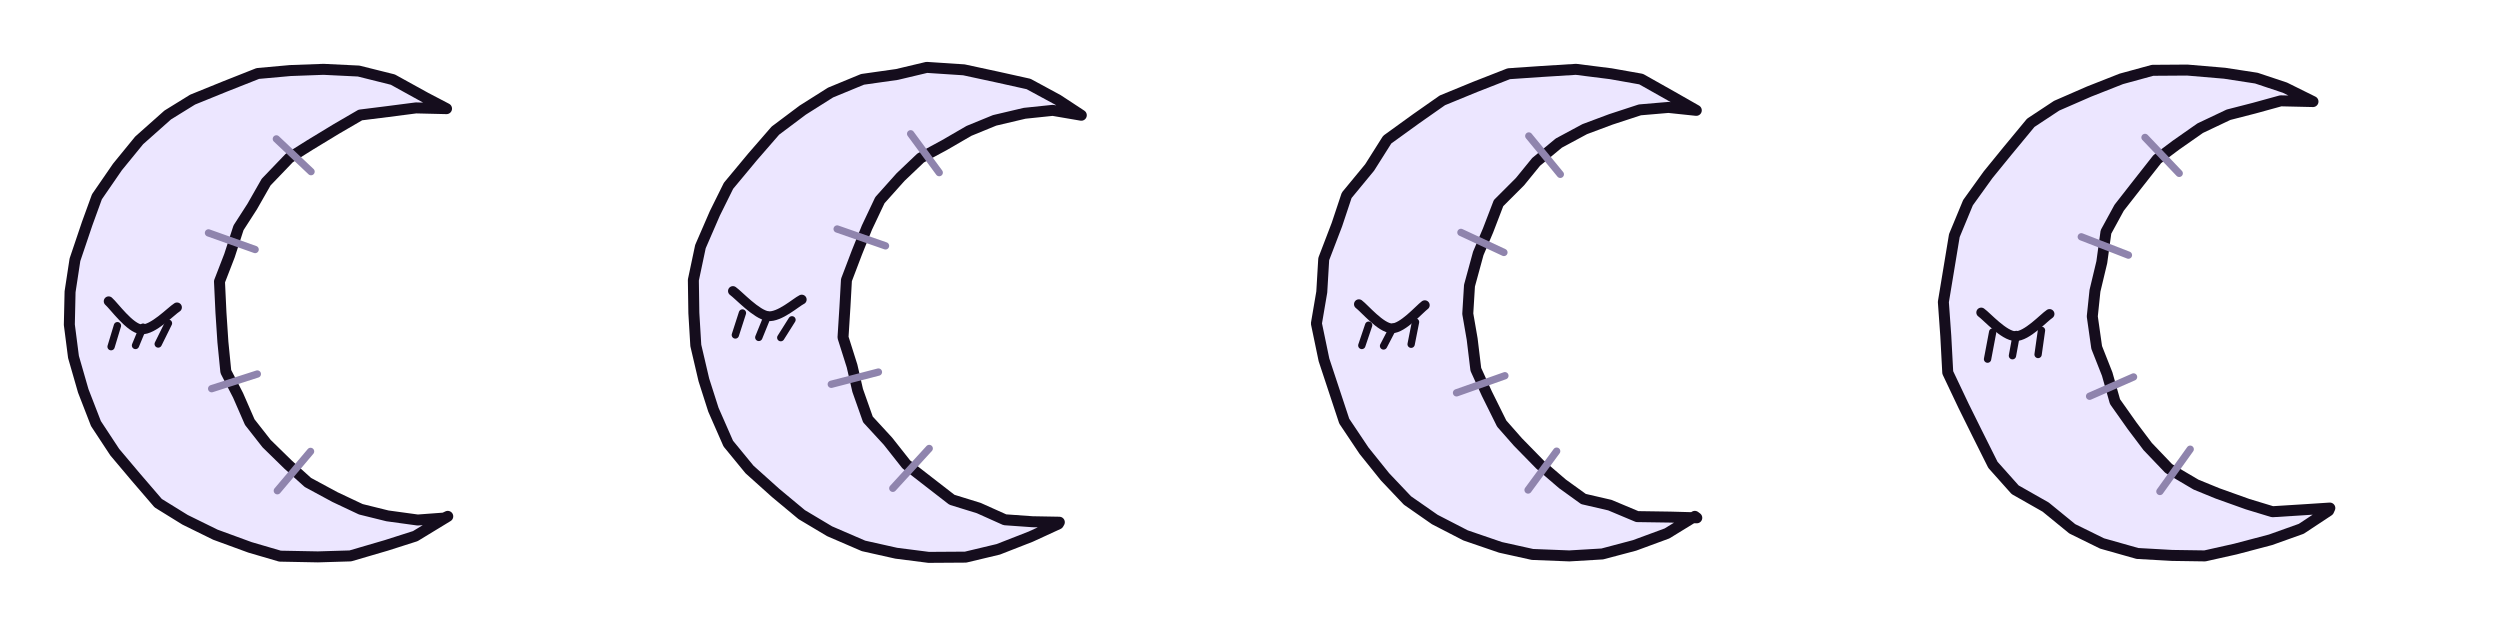
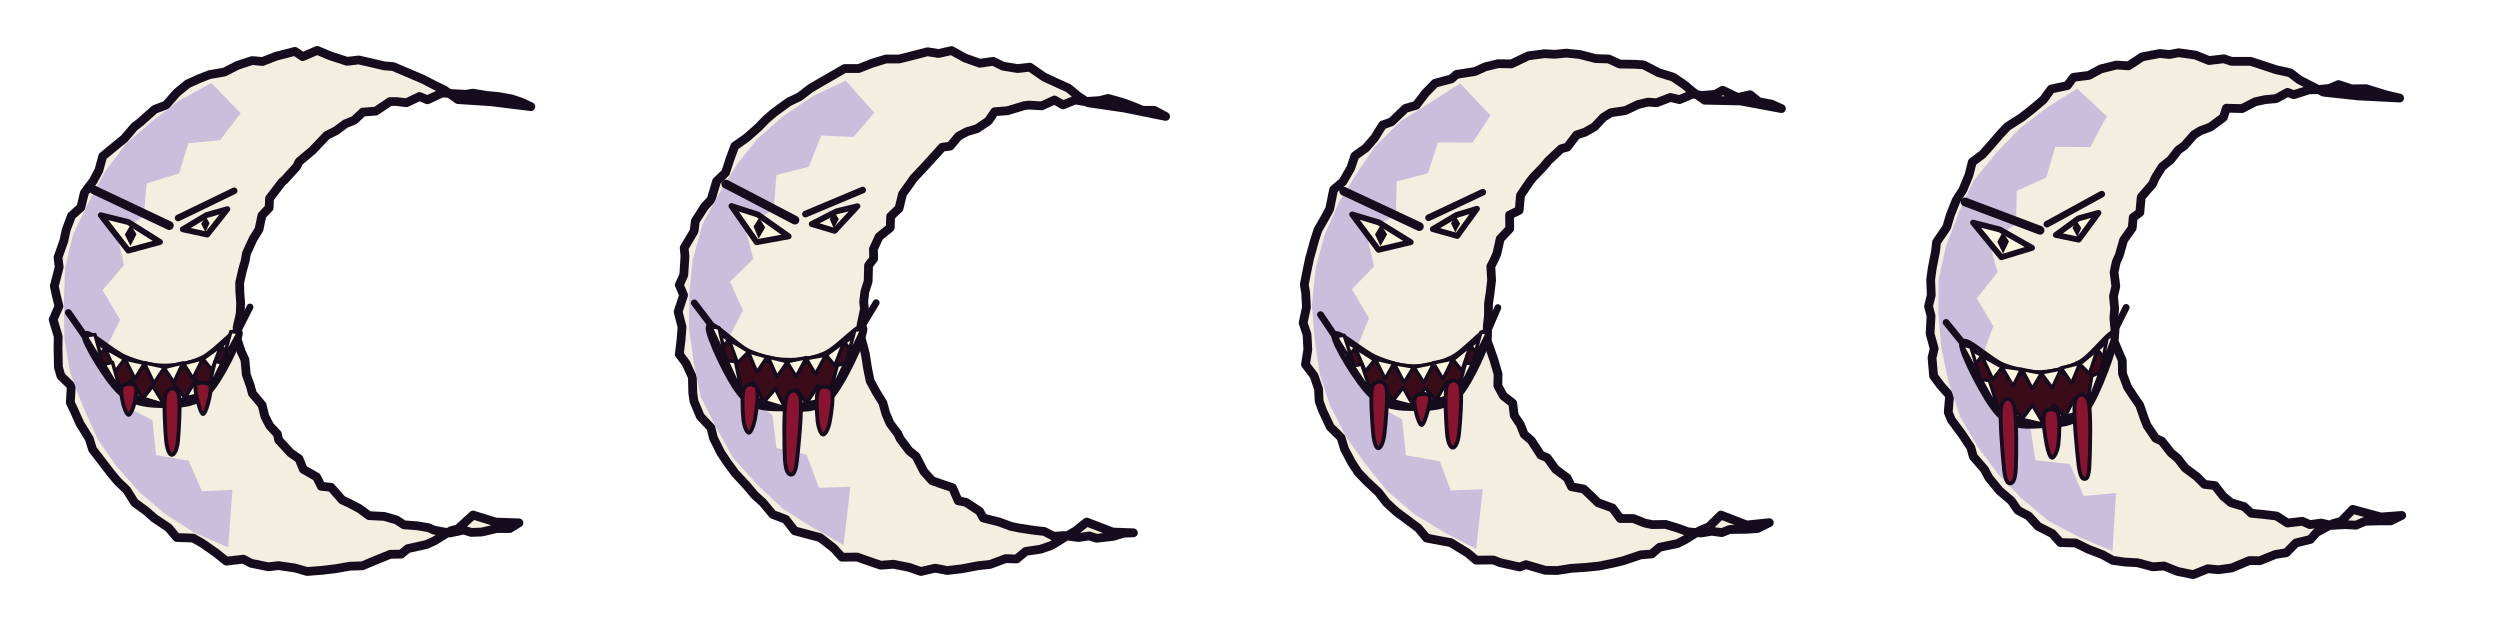
- <svg xmlns="http://www.w3.org/2000/svg" width="1024" height="256" viewBox="0 0 1024 256">
+ <svg xmlns="http://www.w3.org/2000/svg" width="1280" height="320" viewBox="0 0 1280 320">
  <g transform="translate(0,0)">
-     <path d="M183.4,211.5 L170.1,219.6 L158.2,223.4 L143.5,227.7 L130.2,228.1 L114.7,227.8 L102.4,224.2 L88.2,219 L75.8,212.9 L64.8,206.1 L55.6,195.4 L47,185.2 L39.3,173.5 L34.1,160.1 L30.1,146.2 L28.4,133 L28.7,119.5 L30.7,106.4 L35.7,91.6 L39.7,80.6 L48.1,68.4 L57,57.5 L68.7,47.1 L78.9,40.8 L92.2,35.4 L105.6,30.1 L118.9,28.9 L132.5,28.4 L146.9,29.1 L160.9,32.6 L174.3,40 L182.9,44.5 L170.4,44.2 L158.8,45.7 L147.6,47.1 L137.8,52.8 L127.1,59.3 L118.5,64.7 L109,74.6 L103.3,84.6 L97.7,93.3 L94,104.7 L89.9,115.3 L90.5,128 L91.3,140.1 L92.5,152.2 L97.5,161.9 L102.3,172.9 L109.2,181.7 L118,190.3 L126.1,197.6 L137.2,203.6 L147.8,208.6 L158.7,211.3 L171.1,213 L181.9,212.2 Z" fill="#ece6ff" stroke="#150d1d" stroke-width="4.5" stroke-linejoin="round" />
-     <path d="M44.5,123.4 C46.7,125.3 53.2,134.5 57.9,134.9 C62.6,135.3 70.1,127.4 72.5,125.9" fill="none" stroke="#150d1d" stroke-width="4" stroke-linejoin="round" stroke-linecap="round" />
-     <path d="M48.1,133.4 L45.5,142" fill="none" stroke="#150d1d" stroke-width="3" stroke-linejoin="round" stroke-linecap="round" />
-     <path d="M58.6,134 L55.5,141.5" fill="none" stroke="#150d1d" stroke-width="3" stroke-linejoin="round" stroke-linecap="round" />
-     <path d="M69,132.4 L64.8,140.9" fill="none" stroke="#150d1d" stroke-width="3" stroke-linejoin="round" stroke-linecap="round" />
-     <path d="M127.2,184.9 L113.6,201" fill="none" stroke="#8f84ad" stroke-width="3" stroke-linejoin="round" stroke-linecap="round" />
-     <path d="M105.4,153.2 L86.7,159.2" fill="none" stroke="#8f84ad" stroke-width="3" stroke-linejoin="round" stroke-linecap="round" />
-     <path d="M104.5,102.2 L85.4,95.4" fill="none" stroke="#8f84ad" stroke-width="3" stroke-linejoin="round" stroke-linecap="round" />
-     <path d="M127.4,70.3 L113.2,56.9" fill="none" stroke="#8f84ad" stroke-width="3" stroke-linejoin="round" stroke-linecap="round" />
+     <path d="M242.2,263.7 L234.4,270.8 L230.9,271.7 L222.3,277 L218.3,278.8 L208.8,280.9 L205.4,283.7 L199.8,283.8 L191.2,287.3 L185.5,289.7 L179.1,289.9 L172.3,291.1 L165,292 L157.2,292.6 L151,290.8 L142.6,289.6 L137.4,290.2 L128.6,288.4 L124.6,286.3 L115.9,287.3 L110.5,283 L103.5,278.1 L98.9,275.5 L90.5,275.2 L86.3,270.2 L79,265.3 L74.8,261.6 L68.9,257.3 L64.9,250.9 L60.2,246.4 L56.8,242.3 L52.2,236.3 L47.4,230.1 L45.7,224.6 L40.9,216.8 L37.9,210.1 L36,206.1 L36.5,197.7 L31.2,192.5 L29.9,188 L29.7,177.9 L29.8,172.3 L27.2,163.6 L30.2,156.8 L28.8,151.2 L27.8,146.5 L30.3,136.8 L29.7,131.8 L32.7,123.3 L33.9,117.7 L36.6,110.5 L41.4,106.2 L43.2,98.7 L47.7,92.7 L50.6,87.3 L52.6,80 L59.3,74.5 L63.6,71 L68.8,64.9 L71.9,62.5 L79.2,56 L85,53.8 L90.5,47.5 L96,43 L101.9,40.3 L107.3,38.2 L114.9,36.9 L121.5,33.5 L129.1,31 L134.4,31.5 L141.3,28.8 L151,26.3 L155,29 L162.4,25.8 L169.1,28.6 L177.7,31.4 L183.7,30.7 L188.9,31.9 L196.6,33.7 L201.3,34.1 L208.4,37.1 L216.6,40.6 L222.6,43.7 L227.4,46 L234.5,51 L251.5,52.1 L271.8,54.6 L266.9,52.3 L261.8,50.6 L255.1,49.4 L249.3,48.9 L242.1,47.7 L238.4,48.3 L229.4,47.8 L226.4,47.6 L218.8,51.1 L214.8,49.4 L208.1,52.6 L203,52 L199.7,52 L192.4,56.9 L185.8,57.4 L181.3,61.6 L176.8,63.4 L172.1,66.9 L167.3,69.3 L162,74.9 L160,77 L153.1,82.8 L151.9,85.3 L145.7,92.1 L144.4,93.2 L138,101.6 L137.8,106.4 L134.1,110.3 L132.6,117.5 L129.6,122.3 L126.2,129.7 L125.5,133.7 L124.3,137.8 L122.7,144.8 L122.8,149.6 L123.2,155 L123,160.6 L121.4,167.6 L121.4,173.7 L123.5,180 L125.4,184.2 L126.1,191.8 L128.2,197.6 L129.2,201.4 L134.2,207.4 L135.6,213.2 L138.1,218 L142,222.2 L142.7,225.3 L148.8,231.9 L153.1,234.9 L155.3,240.3 L162.1,244.2 L164.5,249 L169.5,249.5 L175.2,256 L178.9,257.7 L184.2,260.5 L188.9,264 L196.7,264.4 L203,266.2 L206.8,268.7 L213.6,269.2 L219.5,270.2 L222.1,271.4 L230.2,272.9 L237.4,271.4 L241.3,272.6 L246.6,272.4 L254.3,270.6 L261,270.6 L265.7,267.7 L253.8,267.3 Z" fill="#f3eedf" stroke="#150d1d" stroke-width="4.5" stroke-linejoin="round" />
+     <path d="M116.8,280.2 L100,273 L85,263.5 L71.8,252.4 L59.6,238.7 L49.9,224.7 L42.1,207.2 L35.9,190.8 L33,174 L32.7,155.6 L33.3,137.1 L37.5,119.8 L45.1,104.1 L53.5,88.3 L64.4,73.7 L77.5,62.3 L91.6,51.6 L108.2,42.5 L123.2,57.9 L112.7,71.8 L96.4,73.3 L91.7,88.8 L75.1,93.9 L73.6,110.9 L59.7,119.3 L63.5,135.7 L52.5,148.6 L61.5,163.7 L54.3,178.3 L66.6,190.2 L62.2,206.9 L78.1,215.2 L79.9,233 L96.6,235.9 L103.4,251.5 L119,250.8 Z" fill="#c9bfdc" />
+     <path d="M43.8,171.8 C44.1,169 57.4,181 64,183.7 C70.7,186.5 77.2,188.1 83.8,188.2 C90.4,188.2 97.3,187.1 103.7,184.1 C110.1,181.2 121.9,167.6 122.3,170.4 C122.7,173.2 112.4,194.7 106.1,200.8 C99.8,206.9 91.7,207 84.4,206.9 C77,206.9 68.8,206.5 62,200.6 C55.2,194.7 43.4,174.6 43.8,171.8 Z" fill="#3a0c1a" stroke="#150d1d" stroke-width="4" stroke-linejoin="round" />
+     <path d="M44,172.3 L49,184.2 L53.9,178.3 Z" fill="#fff6e0" stroke="#150d1d" stroke-width="1.8" stroke-linejoin="round" />
+     <path d="M53.8,178.2 L59,190.3 L63.8,183.9 Z" fill="#fff6e0" stroke="#150d1d" stroke-width="1.8" stroke-linejoin="round" />
+     <path d="M64,183.9 L69.1,194 L74,186 Z" fill="#fff6e0" stroke="#150d1d" stroke-width="1.8" stroke-linejoin="round" />
+     <path d="M73.8,185.7 L78.8,196.3 L84.3,188 Z" fill="#fff6e0" stroke="#150d1d" stroke-width="1.8" stroke-linejoin="round" />
+     <path d="M83.9,188.2 L89,195.8 L93.7,185.8 Z" fill="#fff6e0" stroke="#150d1d" stroke-width="1.8" stroke-linejoin="round" />
+     <path d="M94,186.2 L98.8,193.8 L103.8,183.7 Z" fill="#fff6e0" stroke="#150d1d" stroke-width="1.8" stroke-linejoin="round" />
+     <path d="M103.9,183.8 L108.5,189.4 L113.1,177.1 Z" fill="#fff6e0" stroke="#150d1d" stroke-width="1.8" stroke-linejoin="round" />
+     <path d="M113.3,177.1 L117.6,182.7 L121.8,170.2 Z" fill="#fff6e0" stroke="#150d1d" stroke-width="1.8" stroke-linejoin="round" />
+     <path d="M43.8,171.9 L48.6,171.3 L52.8,186.7 Z" fill="#fff6e0" stroke="#150d1d" stroke-width="1.8" stroke-linejoin="round" />
+     <path d="M53.2,186.5 L57.6,185.5 L61.8,200.9 Z" fill="#fff6e0" stroke="#150d1d" stroke-width="1.8" stroke-linejoin="round" />
+     <path d="M62.2,200.9 L67.2,194.4 L73,203.9 Z" fill="#fff6e0" stroke="#150d1d" stroke-width="1.8" stroke-linejoin="round" />
+     <path d="M73.3,203.9 L78.2,197.6 L84.1,207.2 Z" fill="#fff6e0" stroke="#150d1d" stroke-width="1.8" stroke-linejoin="round" />
+     <path d="M83.7,206.8 L89.4,197.2 L95,204.1 Z" fill="#fff6e0" stroke="#150d1d" stroke-width="1.8" stroke-linejoin="round" />
+     <path d="M94.8,203.7 L100.3,194.4 L106.2,201.2 Z" fill="#fff6e0" stroke="#150d1d" stroke-width="1.8" stroke-linejoin="round" />
+     <path d="M106.2,200.8 L110.2,185 L113.8,185.8 Z" fill="#fff6e0" stroke="#150d1d" stroke-width="1.8" stroke-linejoin="round" />
+     <path d="M113.9,185.3 L118.2,169.8 L122.2,170.1 Z" fill="#fff6e0" stroke="#150d1d" stroke-width="1.8" stroke-linejoin="round" />
+     <path d="M43.7,172.5 L35,160" fill="none" stroke="#150d1d" stroke-width="3.5" stroke-linejoin="round" stroke-linecap="round" />
+     <path d="M121.9,169.2 L128,157.2" fill="none" stroke="#150d1d" stroke-width="3.5" stroke-linejoin="round" stroke-linecap="round" />
+     <path d="M62.7,197.6 C61.6,198.9 62.2,203.2 62.8,205.7 C63.3,208.2 64.8,212.4 65.9,212.4 C66.9,212.4 68.4,208.3 69,205.8 C69.5,203.4 70.3,198.9 69.3,197.6 C68.2,196.2 63.8,196.2 62.7,197.6 Z" fill="#8a1430" stroke="#150d1d" stroke-width="2" stroke-linejoin="round" />
+     <path d="M84.7,202.1 C83.7,206.1 84.6,220.8 85.1,225.9 C85.7,231 87,232.9 88,232.9 C88.9,232.9 90.5,231.2 91.1,225.9 C91.6,220.7 92.5,205.6 91.4,201.6 C90.4,197.7 85.8,198 84.7,202.1 Z" fill="#8a1430" stroke="#150d1d" stroke-width="2" stroke-linejoin="round" />
+     <path d="M100.4,196.8 C99.4,198.2 100.6,202.7 101.2,205.2 C101.8,207.7 103,212 104,212 C104.9,212 106.4,207.5 106.9,205 C107.5,202.6 108.4,198.4 107.4,197.1 C106.3,195.7 101.4,195.5 100.4,196.8 Z" fill="#8a1430" stroke="#150d1d" stroke-width="2" stroke-linejoin="round" />
+     <path d="M81.9,123.9 L65.7,113.7 L51.6,110.2 L65.7,128.3 Z" fill="#fff6e0" stroke="#150d1d" stroke-width="3" stroke-linejoin="round" />
+     <path d="M66.9,115 L63.9,120.1 L66.8,125.9 L69.9,119.9 Z" fill="#150d1d" />
+     <path d="M86.7,115.5 L48,97.2" fill="none" stroke="#150d1d" stroke-width="4.5" stroke-linejoin="round" stroke-linecap="round" />
+     <path d="M93.6,117.4 L105.8,110.1 L116.4,107.1 L106.1,120.1 Z" fill="#fff6e0" stroke="#150d1d" stroke-width="3" stroke-linejoin="round" />
+     <path d="M105.3,110.8 L107.3,114.3 L105.2,118.9 L103,114.6 Z" fill="#150d1d" />
+     <path d="M91.2,111.6 L119.9,97.7" fill="none" stroke="#150d1d" stroke-width="3.4" stroke-linejoin="round" stroke-linecap="round" />
  </g>
-   <g transform="translate(256,0)">
-     <path d="M177.5,214.6 L166.2,219.8 L152.9,225 L139.5,228.2 L124.4,228.3 L111.1,226.6 L97.7,223.6 L83.8,217.6 L72.4,210.8 L61.7,201.9 L51,192.3 L42.3,181.7 L36.2,167.8 L32.3,155.6 L29,141.5 L28.2,128.2 L28,114.7 L30.9,101 L36.8,87.4 L42.4,76.1 L52.3,64.2 L61.6,53.5 L72.8,45.1 L84.2,37.9 L97.3,32.5 L111.4,30.5 L123.6,27.6 L138.8,28.6 L152.7,31.6 L165.3,34.4 L177.3,40.9 L186.9,47.2 L175.2,45.2 L163.7,46.4 L151.4,49.3 L140.9,53.6 L130.9,59.4 L121.1,64.7 L112.9,72.5 L104.4,82 L99.1,93.2 L95,103.4 L90.7,114.7 L90.1,125.5 L89.3,138.2 L93,149.9 L95.3,159.9 L99.5,171.8 L107.7,180.7 L115.2,190.2 L124.6,197.5 L133.9,204.7 L144.9,208.1 L155.6,212.9 L166.9,213.7 L177.9,213.9 Z" fill="#ece6ff" stroke="#150d1d" stroke-width="4.5" stroke-linejoin="round" />
-     <path d="M44.2,119.2 C46.6,120.9 53.9,128.9 58.6,129.5 C63.3,130 70.1,123.8 72.4,122.7" fill="none" stroke="#150d1d" stroke-width="4" stroke-linejoin="round" stroke-linecap="round" />
-     <path d="M48.1,128.2 L45.2,137.2" fill="none" stroke="#150d1d" stroke-width="3" stroke-linejoin="round" stroke-linecap="round" />
-     <path d="M58.5,129.1 L54.8,138.2" fill="none" stroke="#150d1d" stroke-width="3" stroke-linejoin="round" stroke-linecap="round" />
-     <path d="M68.4,131 L63.8,138.3" fill="none" stroke="#150d1d" stroke-width="3" stroke-linejoin="round" stroke-linecap="round" />
-     <path d="M124.6,183.7 L109.7,200" fill="none" stroke="#8f84ad" stroke-width="3" stroke-linejoin="round" stroke-linecap="round" />
-     <path d="M103.8,152.4 L84.5,157.4" fill="none" stroke="#8f84ad" stroke-width="3" stroke-linejoin="round" stroke-linecap="round" />
-     <path d="M106.7,100.7 L86.9,93.8" fill="none" stroke="#8f84ad" stroke-width="3" stroke-linejoin="round" stroke-linecap="round" />
-     <path d="M128.7,70.7 L117,54.8" fill="none" stroke="#8f84ad" stroke-width="3" stroke-linejoin="round" stroke-linecap="round" />
+   <g transform="translate(320,0)">
+     <path d="M236.4,267.3 L230.6,271.9 L225.9,274.6 L218.5,279.2 L212.8,281.2 L205.2,282.3 L200.5,286.2 L194.9,286 L186.9,289 L181,289.6 L172.6,291.2 L165,292.1 L158.8,290.9 L151.5,292.6 L145.5,290.5 L137.4,288.9 L130.9,289.4 L122.5,286.5 L118.8,285.2 L111.1,285.3 L106.8,280.6 L99.8,275.2 L94.4,273.8 L86.9,271.8 L82.3,265.9 L75.7,263.4 L70.5,257.2 L66.4,253.5 L62.2,248.5 L56.5,242.4 L52.3,236.7 L49,231.7 L45.3,224.3 L44,219 L38.5,213.1 L35.3,205.4 L34.7,201.2 L34.5,193.1 L31.3,186.1 L27.8,181.4 L28.7,174 L29.2,167.4 L27.2,159.6 L30,151.1 L27.8,145.9 L30.1,140.8 L30.7,131.2 L30.3,126.9 L35.4,118.3 L36,113.2 L40.8,105.7 L44.1,102.2 L46.9,92.8 L51.5,88.4 L53.7,81.6 L56.2,74.8 L62.2,70.6 L68.2,65.3 L72.4,61 L76,57.9 L83.8,52.2 L89.4,49.5 L95,45.2 L100.3,42.1 L106.4,38.6 L112.4,35.1 L119.6,35.1 L126.2,32.5 L133.6,30.2 L140.4,30.2 L146.4,28.7 L154.9,26.5 L160.5,27.4 L167.2,25.9 L174.1,29.7 L181.7,32.4 L188.5,31.4 L193.6,33.9 L201.1,35.1 L207.3,34.4 L214.7,39.5 L221.4,42.6 L227,45.1 L232.1,49.3 L237.1,52.6 L255.5,55.3 L276.8,59.6 L271,56.5 L265.1,56.5 L259,54 L254.5,52.4 L247.4,50.4 L243,51.5 L235.4,52 L230.5,51.2 L224.3,53.7 L219.9,51.2 L213.4,54.2 L206.7,53.8 L204.4,54.1 L195.8,56.7 L189.3,57.2 L186,62 L180.2,65.9 L175.1,67.4 L170.8,69.7 L166.5,74.8 L162.4,75.4 L157.1,81.3 L153.9,84.8 L147.7,91.4 L146.4,93.3 L142.1,99.3 L140.3,106.7 L136,110.8 L135.8,116.6 L130.1,121.2 L127.2,127.5 L127.3,132.5 L124.7,135.9 L124.5,144 L122.8,149.4 L122.2,154.6 L122.6,158.2 L120.9,166.3 L120.9,173.1 L122.3,178.2 L123.1,181.5 L124.2,188.6 L125.5,195 L128.7,200.9 L132,206.2 L133.6,211.9 L135.7,216.8 L139.7,222.1 L140.9,224.7 L145.6,230.9 L149,233.6 L153,241.4 L157.2,246.1 L161.7,247.7 L167.7,249.7 L170.6,256.4 L174.6,257.2 L181.6,261.8 L183.4,265.2 L191.7,267.3 L197.6,269.5 L202,270.4 L210,271.6 L214.7,272.1 L219.5,274.6 L224.5,274.2 L232.2,275.2 L237.7,274.4 L241.5,275.6 L250.1,274.6 L255.3,273 L260.3,272.8 L249.7,272.4 Z" fill="#f3eedf" stroke="#150d1d" stroke-width="4.5" stroke-linejoin="round" />
+     <path d="M111.9,279.1 L95.7,269.9 L80.9,260.6 L68.1,248.5 L55.5,234.6 L47.2,219.9 L38.8,203.3 L35.2,185.7 L32.8,167.8 L32.9,150.3 L34.6,133.4 L39.6,114.9 L47.7,99.9 L57.4,84 L67.7,71.2 L81.3,59.2 L96.4,49.1 L113,41.3 L127.6,57.7 L117,70.1 L100.5,69.4 L94.1,85.4 L77.5,89.6 L76.2,107.4 L61.3,115.7 L65.7,132.6 L53.8,144.2 L60.4,158.9 L52.7,173.8 L64.2,186.7 L61.7,202.7 L75.5,212.5 L77.6,229.4 L93,232.8 L99.3,249.8 L115.4,249.2 Z" fill="#c9bfdc" />
+     <path d="M43.3,167.7 C43.7,164 56.6,177.7 63.1,180.6 C69.7,183.5 75.9,185 82.5,185.2 C89.1,185.4 96,184.7 102.6,181.8 C109.2,179 121.8,164.7 122.1,168.3 C122.4,171.9 111.2,196.7 104.5,203.5 C97.8,210.2 89.3,208.8 81.9,208.6 C74.5,208.5 66.7,209.2 60.3,202.4 C53.8,195.5 42.8,171.3 43.3,167.7 Z" fill="#3a0c1a" stroke="#150d1d" stroke-width="4" stroke-linejoin="round" />
+     <path d="M43.6,167.5 L48.2,179.8 L53.1,174 Z" fill="#fff6e0" stroke="#150d1d" stroke-width="1.8" stroke-linejoin="round" />
+     <path d="M53.3,174 L57.6,185.9 L63.4,180 Z" fill="#fff6e0" stroke="#150d1d" stroke-width="1.8" stroke-linejoin="round" />
+     <path d="M63.1,180.1 L67.5,190.6 L72.8,182.8 Z" fill="#fff6e0" stroke="#150d1d" stroke-width="1.8" stroke-linejoin="round" />
+     <path d="M73.3,182.8 L77.8,193 L83.2,185.2 Z" fill="#fff6e0" stroke="#150d1d" stroke-width="1.8" stroke-linejoin="round" />
+     <path d="M82.9,185.2 L87.6,192.9 L92.9,183.1 Z" fill="#fff6e0" stroke="#150d1d" stroke-width="1.8" stroke-linejoin="round" />
+     <path d="M92.8,183.6 L97.5,191.6 L102.8,181.8 Z" fill="#fff6e0" stroke="#150d1d" stroke-width="1.8" stroke-linejoin="round" />
+     <path d="M103,181.8 L107.4,187.2 L112.2,175 Z" fill="#fff6e0" stroke="#150d1d" stroke-width="1.8" stroke-linejoin="round" />
+     <path d="M112.4,175.4 L116.8,180.6 L121.8,168.6 Z" fill="#fff6e0" stroke="#150d1d" stroke-width="1.8" stroke-linejoin="round" />
+     <path d="M43.9,167.3 L48.1,167.8 L52,184.6 Z" fill="#fff6e0" stroke="#150d1d" stroke-width="1.8" stroke-linejoin="round" />
+     <path d="M52.1,184.5 L56.6,185.2 L60,201.8 Z" fill="#fff6e0" stroke="#150d1d" stroke-width="1.8" stroke-linejoin="round" />
+     <path d="M60.3,201.8 L65.7,195.8 L71,205.4 Z" fill="#fff6e0" stroke="#150d1d" stroke-width="1.8" stroke-linejoin="round" />
+     <path d="M71.3,205.6 L77,199 L81.9,208.8 Z" fill="#fff6e0" stroke="#150d1d" stroke-width="1.8" stroke-linejoin="round" />
+     <path d="M82.1,208.6 L88.1,199.6 L93,206.5 Z" fill="#fff6e0" stroke="#150d1d" stroke-width="1.8" stroke-linejoin="round" />
+     <path d="M92.9,206.5 L99,197.3 L104.3,204 Z" fill="#fff6e0" stroke="#150d1d" stroke-width="1.8" stroke-linejoin="round" />
+     <path d="M104.3,203.7 L108.7,187.1 L112.7,185.9 Z" fill="#fff6e0" stroke="#150d1d" stroke-width="1.8" stroke-linejoin="round" />
+     <path d="M113,186.3 L117.7,169 L121.4,168.7 Z" fill="#fff6e0" stroke="#150d1d" stroke-width="1.8" stroke-linejoin="round" />
+     <path d="M44.6,167.1 L35.5,155.1" fill="none" stroke="#150d1d" stroke-width="3.5" stroke-linejoin="round" stroke-linecap="round" />
+     <path d="M121.1,167.4 L128.6,155" fill="none" stroke="#150d1d" stroke-width="3.5" stroke-linejoin="round" stroke-linecap="round" />
+     <path d="M60.9,198.9 C59.8,201.5 60.2,210.9 60.6,214.6 C61,218.4 62.4,221.6 63.4,221.6 C64.3,221.6 65.7,218.6 66.5,214.8 C67.2,211 68.5,201.5 67.6,198.8 C66.7,196.1 62.1,196.2 60.9,198.9 Z" fill="#8a1430" stroke="#150d1d" stroke-width="2" stroke-linejoin="round" />
+     <path d="M82.5,204 C81.2,209.2 81.5,229 81.9,235.4 C82.3,241.9 83.9,242.9 84.9,243 C85.9,243.1 87.2,242.6 88,236.1 C88.8,229.6 90.8,209.3 89.8,204 C88.9,198.6 83.8,198.7 82.5,204 Z" fill="#8a1430" stroke="#150d1d" stroke-width="2" stroke-linejoin="round" />
+     <path d="M98.9,199.8 C97.7,202.3 98.2,211.6 98.6,215.4 C99,219.1 100.3,222.4 101.4,222.5 C102.4,222.6 104.1,219.9 104.8,216.1 C105.6,212.3 106.9,202.7 105.9,200 C104.9,197.3 100.1,197.2 98.9,199.8 Z" fill="#8a1430" stroke="#150d1d" stroke-width="2" stroke-linejoin="round" />
+     <path d="M83.8,121 L68.1,109.9 L54.5,105.5 L67.4,124 Z" fill="#fff6e0" stroke="#150d1d" stroke-width="3" stroke-linejoin="round" />
+     <path d="M68.7,111.5 L65.8,116 L68.4,122.2 L71.8,116.5 Z" fill="#150d1d" />
+     <path d="M87,112.7 L51.6,94.2" fill="none" stroke="#150d1d" stroke-width="4.5" stroke-linejoin="round" stroke-linecap="round" />
+     <path d="M95.6,114.7 L108.3,108.2 L119,105.6 L107.3,118.2 Z" fill="#fff6e0" stroke="#150d1d" stroke-width="3" stroke-linejoin="round" />
+     <path d="M107.2,108.7 L109.5,112.2 L106.9,116.9 L104.8,112.2 Z" fill="#150d1d" />
+     <path d="M92.4,109.6 L121.7,97.3" fill="none" stroke="#150d1d" stroke-width="3.4" stroke-linejoin="round" stroke-linecap="round" />
  </g>
-   <g transform="translate(512,0)">
-     <path d="M182.2,211.5 L170.8,218.5 L157.5,223.4 L144.3,226.9 L130.8,227.7 L115.7,227.1 L102.6,224.2 L88.3,219.3 L75.7,212.8 L64.5,205 L55.3,195.3 L46.7,184.6 L38.6,172.5 L34.3,159.5 L30.3,147.4 L27.2,132.5 L29.4,119.6 L30.2,106.1 L35.6,92 L39.6,80 L49,68.6 L56.2,57.2 L68.1,48.6 L78.8,41.1 L92.2,35.6 L106,30.2 L119.1,29.3 L133.5,28.4 L147.8,30.2 L160.2,32.4 L172.8,39.5 L182.8,45.2 L171.4,44 L159.7,45 L147.8,48.9 L137.1,52.9 L126.5,58.6 L117.2,66.3 L110.6,74.4 L101.8,83.2 L97.5,94.4 L93.5,103.8 L89.9,117 L89.2,128.5 L91,138.9 L92.5,151.3 L97,161.2 L103.1,173.5 L109.7,181 L118.8,190.3 L128,198.2 L136.6,204.4 L147.4,206.9 L158.6,211.6 L172.1,211.8 L183,212.1 Z" fill="#ece6ff" stroke="#150d1d" stroke-width="4.5" stroke-linejoin="round" />
-     <path d="M44.6,124.6 C46.8,126.2 53.6,134.4 58.1,134.5 C62.6,134.5 69.4,126.6 71.6,125" fill="none" stroke="#150d1d" stroke-width="4" stroke-linejoin="round" stroke-linecap="round" />
-     <path d="M48.6,133.2 L45.8,141.5" fill="none" stroke="#150d1d" stroke-width="3" stroke-linejoin="round" stroke-linecap="round" />
-     <path d="M58.7,134 L54.7,141.7" fill="none" stroke="#150d1d" stroke-width="3" stroke-linejoin="round" stroke-linecap="round" />
-     <path d="M67.8,131.9 L66,141" fill="none" stroke="#150d1d" stroke-width="3" stroke-linejoin="round" stroke-linecap="round" />
-     <path d="M125.6,184.8 L113.9,200.7" fill="none" stroke="#8f84ad" stroke-width="3" stroke-linejoin="round" stroke-linecap="round" />
-     <path d="M104.4,153.9 L84.6,160.9" fill="none" stroke="#8f84ad" stroke-width="3" stroke-linejoin="round" stroke-linecap="round" />
-     <path d="M104,103.4 L86.4,95.2" fill="none" stroke="#8f84ad" stroke-width="3" stroke-linejoin="round" stroke-linecap="round" />
-     <path d="M127.1,71.4 L114.2,55.7" fill="none" stroke="#8f84ad" stroke-width="3" stroke-linejoin="round" stroke-linecap="round" />
+   <g transform="translate(640,0)">
+     <path d="M241.1,263.7 L235,269.7 L230.2,271.7 L223,276.2 L218.9,278.3 L209.7,280.2 L205.7,283.6 L200,284.1 L191.1,287.1 L185.2,288.5 L178.8,289.8 L171.9,290.5 L164.3,291 L157.3,292.1 L151.2,292 L141.3,289.1 L138.1,290.3 L128.1,288.1 L124.6,286.7 L115.8,286.8 L111.4,283.1 L102.7,277.8 L98.3,277 L90.4,275.5 L86.2,270.4 L79.5,265.4 L75,262.1 L69.9,257.4 L65.8,252.1 L59.5,246.2 L55.4,241.9 L52.1,236.9 L48.4,229.9 L46.6,224 L41.1,218.6 L37.1,210.1 L35.4,205.4 L35.1,199.2 L32.8,192.4 L28.4,186.6 L29.6,179 L29.2,171.3 L27.2,165.3 L28.9,157.3 L28.5,150 L27.8,145.6 L29.7,136.1 L30.5,132.3 L33.2,122.6 L34.8,117.7 L38.6,111.1 L40.8,107 L42.8,97.1 L47.6,93 L51.6,86 L53.7,79.8 L59.4,75.7 L63.8,70.6 L67.9,64 L72.4,62.4 L79.6,55.5 L85.1,53.9 L89.8,47.7 L94.8,42.6 L103.1,40.4 L105.7,38.1 L115.2,36.6 L120.5,34.2 L127,32.6 L133.9,32.7 L142.4,28.6 L150.8,27.5 L156,27.8 L162,27.2 L168.8,27.9 L177,30 L183.7,30.2 L189.3,32.8 L196.8,32.9 L201.5,33.2 L209.2,37.2 L216.7,39.5 L222.4,43.4 L226.7,47 L232.8,51.3 L251.2,51.7 L272.1,55.6 L267,53.3 L260.5,52.1 L256.1,48.5 L249.7,49.9 L242,46.2 L238.3,48.3 L231.3,48.9 L226.8,48.1 L219.9,51 L215.2,49.9 L208.2,52.6 L203.7,52.3 L198.7,53.5 L192.2,56.6 L184.8,57.7 L180.9,60.1 L176.4,64.9 L171.5,67.7 L167.2,69.1 L162.5,75.3 L159.3,76.2 L152.7,82.4 L150.3,85.3 L144.9,90.9 L143.2,93.1 L138.5,100 L137.8,107.7 L132.9,110.1 L133,117.1 L128.1,122.3 L126.4,129.9 L125,133.1 L123.3,136.4 L123.7,143.4 L123,149.5 L122.1,155.6 L122.1,161.5 L121.5,167.1 L121.5,174.8 L123.1,179.1 L124.9,184.3 L127,191.5 L126.9,197.5 L129.7,202.7 L134.5,206.4 L135.3,212.7 L138.4,217.4 L140.4,222.4 L144.1,225.6 L148.9,233 L152.2,234.4 L156.5,240.3 L162.4,244.7 L164.6,249.2 L170.9,250.4 L174.6,253.9 L178.2,257.4 L185.6,260.1 L189.6,265.5 L196.3,265.5 L202.1,267.8 L205.9,268.6 L212.8,268.5 L219,270.4 L224.3,272.3 L230.9,272.9 L236.3,272 L241.6,272.7 L245.6,271.1 L254.2,271 L259.9,270.6 L265.9,267.6 L254.3,268.8 Z" fill="#f3eedf" stroke="#150d1d" stroke-width="4.5" stroke-linejoin="round" />
+     <path d="M115.8,281.1 L99.7,272.7 L84.2,263.3 L70.3,251.4 L59.5,238.1 L49.6,224.3 L41,207.7 L35.6,191 L33.1,173.4 L31.7,156.3 L33.6,137.3 L38.3,120 L45.5,103.7 L54.4,89.1 L64.1,74.9 L77.2,62 L92.9,52.1 L107.6,42.7 L123.1,59.1 L114,73 L96.2,72.9 L91.1,88.7 L75.1,92.9 L74.7,109.9 L59.5,118.9 L63.5,136.4 L52.2,148.1 L60.9,162.9 L54.4,179.1 L65.9,191.2 L63.4,206.9 L77.9,214.7 L79.8,233.1 L97.2,236.2 L102.8,251.1 L119.2,250.5 Z" fill="#c9bfdc" />
+     <path d="M43.7,172 C44,169 57.7,181.1 64.3,183.8 C71,186.6 77.2,188.5 83.8,188.5 C90.4,188.5 97.4,186.8 103.7,183.8 C110.1,180.8 121.5,167.3 121.8,170.4 C122.2,173.5 112.4,196.1 106.1,202.4 C99.7,208.8 91,208.5 83.7,208.4 C76.4,208.4 69.1,208.1 62.4,202 C55.7,196 43.3,175.1 43.7,172 Z" fill="#3a0c1a" stroke="#150d1d" stroke-width="4" stroke-linejoin="round" />
+     <path d="M44,172.3 L48.9,184.2 L54.2,177.9 Z" fill="#fff6e0" stroke="#150d1d" stroke-width="1.8" stroke-linejoin="round" />
+     <path d="M53.8,178 L59.1,190.2 L63.8,184.3 Z" fill="#fff6e0" stroke="#150d1d" stroke-width="1.8" stroke-linejoin="round" />
+     <path d="M64.1,183.8 L69.2,194 L73.7,186 Z" fill="#fff6e0" stroke="#150d1d" stroke-width="1.8" stroke-linejoin="round" />
+     <path d="M73.8,186.2 L78.9,195.9 L83.8,187.9 Z" fill="#fff6e0" stroke="#150d1d" stroke-width="1.8" stroke-linejoin="round" />
+     <path d="M83.9,188 L89,195.9 L94.2,185.9 Z" fill="#fff6e0" stroke="#150d1d" stroke-width="1.8" stroke-linejoin="round" />
+     <path d="M93.8,185.8 L98.8,194.2 L103.9,183.8 Z" fill="#fff6e0" stroke="#150d1d" stroke-width="1.8" stroke-linejoin="round" />
+     <path d="M103.9,184.2 L108.5,189.8 L112.9,176.8 Z" fill="#fff6e0" stroke="#150d1d" stroke-width="1.8" stroke-linejoin="round" />
+     <path d="M112.9,177.1 L117.6,182.3 L122.1,170.2 Z" fill="#fff6e0" stroke="#150d1d" stroke-width="1.8" stroke-linejoin="round" />
+     <path d="M43.8,172.1 L48.2,171.7 L53.2,187.1 Z" fill="#fff6e0" stroke="#150d1d" stroke-width="1.8" stroke-linejoin="round" />
+     <path d="M52.7,187.3 L57.2,186.5 L62.3,201.8 Z" fill="#fff6e0" stroke="#150d1d" stroke-width="1.8" stroke-linejoin="round" />
+     <path d="M62.1,202.2 L67.7,195.2 L73,205.1 Z" fill="#fff6e0" stroke="#150d1d" stroke-width="1.8" stroke-linejoin="round" />
+     <path d="M73.2,205.2 L78.4,198.4 L83.7,207.9 Z" fill="#fff6e0" stroke="#150d1d" stroke-width="1.8" stroke-linejoin="round" />
+     <path d="M83.8,207.9 L89.6,198.5 L95,204.7 Z" fill="#fff6e0" stroke="#150d1d" stroke-width="1.8" stroke-linejoin="round" />
+     <path d="M95.3,204.9 L100.7,195.5 L106,201.8 Z" fill="#fff6e0" stroke="#150d1d" stroke-width="1.8" stroke-linejoin="round" />
+     <path d="M105.9,202.2 L110.3,186.1 L114.1,185.9 Z" fill="#fff6e0" stroke="#150d1d" stroke-width="1.8" stroke-linejoin="round" />
+     <path d="M113.9,186.1 L118.2,170.1 L121.7,170.3 Z" fill="#fff6e0" stroke="#150d1d" stroke-width="1.8" stroke-linejoin="round" />
+     <path d="M44.1,173 L36.1,161.1" fill="none" stroke="#150d1d" stroke-width="3.5" stroke-linejoin="round" stroke-linecap="round" />
+     <path d="M121.7,169.6 L126.9,157.5" fill="none" stroke="#150d1d" stroke-width="3.5" stroke-linejoin="round" stroke-linecap="round" />
+     <path d="M62.6,198.3 C61.5,202.3 62.6,217.2 63.1,222.4 C63.7,227.6 64.8,229.5 65.7,229.5 C66.6,229.5 68.1,227.6 68.8,222.4 C69.4,217.2 70.8,202.4 69.8,198.4 C68.8,194.4 63.7,194.3 62.6,198.3 Z" fill="#8a1430" stroke="#150d1d" stroke-width="2" stroke-linejoin="round" />
+     <path d="M84.8,203 C83.6,204.4 84.4,208.6 85,211 C85.5,213.5 86.9,217.6 87.9,217.6 C88.8,217.6 90.1,213.6 90.8,211.1 C91.4,208.6 92.8,203.9 91.8,202.6 C90.8,201.2 85.9,201.5 84.8,203 Z" fill="#8a1430" stroke="#150d1d" stroke-width="2" stroke-linejoin="round" />
+     <path d="M100.7,197.8 C99.6,201.8 100.4,216.7 100.9,222 C101.4,227.2 102.8,229.2 103.8,229.2 C104.9,229.2 106.4,227.3 107,222.1 C107.6,216.9 108.7,201.8 107.7,197.8 C106.6,193.7 101.9,193.8 100.7,197.8 Z" fill="#8a1430" stroke="#150d1d" stroke-width="2" stroke-linejoin="round" />
+     <path d="M82.3,124 L66,113.9 L52.3,109.8 L65.8,127.9 Z" fill="#fff6e0" stroke="#150d1d" stroke-width="3" stroke-linejoin="round" />
+     <path d="M67.1,114.9 L64,120 L66.8,126 L70.2,120 Z" fill="#150d1d" />
+     <path d="M86.7,116 L48,97.9" fill="none" stroke="#150d1d" stroke-width="4.5" stroke-linejoin="round" stroke-linecap="round" />
+     <path d="M93.6,117.3 L105.7,110.1 L116.2,106.9 L106.1,120.8 Z" fill="#fff6e0" stroke="#150d1d" stroke-width="3" stroke-linejoin="round" />
+     <path d="M105.3,110.8 L107.6,114.5 L105.1,119 L102.9,114.3 Z" fill="#150d1d" />
+     <path d="M91.4,111.5 L119.2,98.4" fill="none" stroke="#150d1d" stroke-width="3.4" stroke-linejoin="round" stroke-linecap="round" />
  </g>
-   <g transform="translate(768,0)">
-     <path d="M185.8,209.2 L174.6,216.6 L162,221.1 L147.6,224.9 L135.1,227.7 L121.7,227.5 L107.5,226.7 L93,222.6 L80.8,216.6 L69.9,207.7 L57.4,200.6 L48.3,190.4 L41.8,177.4 L36.3,166.3 L29.8,152.6 L29,137.7 L28,123.7 L30.3,109.8 L32.5,96.5 L38.1,83 L46.3,71.6 L54.2,61.9 L63.8,50.3 L74.4,43.3 L87.7,37.5 L100.9,32.3 L113.7,28.8 L127.9,28.7 L143.2,30 L156.2,32 L167.9,35.9 L179.4,41.6 L166.2,41.3 L155.3,44.3 L144.8,47 L133.2,52.5 L123.2,59.5 L115.6,65.2 L107.5,75.5 L100,85.1 L94.6,95 L92.9,107.4 L90.1,119.1 L89,129.6 L90.8,142.3 L95.1,153.2 L98.3,164.5 L105.3,174.4 L111.7,182.9 L120.3,191.9 L131.5,198.5 L140.3,202.1 L152.6,206.5 L162.8,209.6 L175.6,208.8 L186.3,208.1 Z" fill="#ece6ff" stroke="#150d1d" stroke-width="4.5" stroke-linejoin="round" />
-     <path d="M43.5,128 C45.8,129.6 52.8,137.6 57.5,137.7 C62.2,137.8 69.2,130.1 71.5,128.6" fill="none" stroke="#150d1d" stroke-width="4" stroke-linejoin="round" stroke-linecap="round" />
-     <path d="M48.2,136 L46.1,147.1" fill="none" stroke="#150d1d" stroke-width="3" stroke-linejoin="round" stroke-linecap="round" />
-     <path d="M57.9,137 L56.3,145.7" fill="none" stroke="#150d1d" stroke-width="3" stroke-linejoin="round" stroke-linecap="round" />
-     <path d="M68.2,135.3 L66.8,145.2" fill="none" stroke="#150d1d" stroke-width="3" stroke-linejoin="round" stroke-linecap="round" />
-     <path d="M129.1,184 L116.7,201.3" fill="none" stroke="#8f84ad" stroke-width="3" stroke-linejoin="round" stroke-linecap="round" />
-     <path d="M105.9,154.4 L87.9,162.3" fill="none" stroke="#8f84ad" stroke-width="3" stroke-linejoin="round" stroke-linecap="round" />
-     <path d="M103.8,104.5 L84.5,97" fill="none" stroke="#8f84ad" stroke-width="3" stroke-linejoin="round" stroke-linecap="round" />
-     <path d="M124.6,71 L110.6,56.3" fill="none" stroke="#8f84ad" stroke-width="3" stroke-linejoin="round" stroke-linecap="round" />
+   <g transform="translate(960,0)">
+     <path d="M244.6,260.8 L238.7,266.9 L234.4,268.1 L226.1,272.6 L222.9,276.2 L215.5,278 L210.6,283 L204.9,283.9 L197,287.1 L191.7,287 L182.6,290.8 L175.8,291.7 L170.4,291.2 L162.9,294.2 L155,292.6 L148,289.8 L142.2,290.2 L134.3,288.1 L128.2,287.8 L121.7,286.9 L116.5,284 L109,281.1 L102.7,278 L94.9,277.8 L90.8,273.2 L83.5,269.5 L78.7,264.2 L73.2,261.3 L69.8,256.4 L63.8,251.3 L58.3,244.6 L56,240.3 L50.3,233.7 L49.1,229.2 L44.6,222.4 L39.1,215 L37.5,211.1 L38.2,202.5 L33.8,197.6 L30,192.5 L29.2,183.2 L30.3,178.5 L28.2,170.8 L28.7,161.8 L27.4,156.8 L28.8,151.1 L28.5,143.2 L29.3,137.3 L31,128.7 L31.5,124 L36.7,116.4 L38.6,110 L41.6,102.5 L45,97.2 L48.1,89.7 L49.8,83 L55.1,79 L59.3,74.3 L64.2,68.6 L67.8,64.8 L75,60.2 L79.8,56.5 L86.2,51.1 L90.2,45.6 L98.5,43.8 L101.6,39.6 L109.5,38.6 L115.6,35.3 L123.6,33.3 L129.8,33.7 L136.8,29.1 L145.8,27.4 L150.7,27.9 L155.5,27 L164.1,28.2 L171,31 L178.7,30.1 L182.5,31.4 L192.3,31.4 L196.3,32.7 L205.4,35.7 L212.6,37.3 L217.3,40.9 L221.6,43.1 L229.7,47.2 L247.3,49.1 L268.6,50.2 L262.1,48.7 L256.9,47.1 L251.4,45.4 L244,45.5 L237.3,43.3 L232.6,45.3 L226.1,45.9 L222.2,46 L214.4,48.5 L211.2,47.3 L205.4,50.5 L199.8,51 L194.7,52.1 L187.9,55.6 L179.9,55.4 L178.4,60.1 L171.8,65 L166.7,66.9 L163.3,69 L158.4,74.6 L155.3,76.8 L151.4,81.8 L147,85.4 L143.5,91 L142.1,94.2 L136.3,100.9 L135.6,108.8 L132.2,111.3 L131.7,116.7 L127.3,122.9 L125.1,130.6 L123.5,134.2 L122.4,139.4 L123.3,146.6 L122.1,151.7 L122.7,158 L122.3,163 L122.9,169.2 L122.4,174.7 L124.8,180.4 L126.6,184.5 L126.7,191.3 L129.3,198.2 L132.5,203.1 L135.5,207.4 L137.9,214.3 L139.3,217.9 L143.7,224.4 L146.9,225.9 L151.6,231.9 L154.9,234.6 L158.8,239.6 L164.7,244 L168.7,248 L174,248.6 L178.2,254 L182.3,257.4 L189,259.4 L192.7,262.8 L199,263.4 L205.6,264.2 L211.2,267.8 L218.8,266.9 L222.6,268.6 L228.4,267.8 L233.7,269 L240.7,268.6 L246.2,268.9 L250.9,266.9 L257.4,266.7 L264,266.7 L269.7,263.9 L259,264.7 Z" fill="#f3eedf" stroke="#150d1d" stroke-width="4.5" stroke-linejoin="round" />
+     <path d="M121.6,282.2 L104.7,275.1 L88.8,266.7 L74.7,254.9 L63.1,242.8 L52.3,228.3 L43.5,213.2 L37.6,195.4 L33.9,177.7 L32.4,160 L32.5,143.5 L36.4,125.8 L43.4,107.7 L50.4,92.6 L62.3,78 L74.5,65.4 L88.6,54.7 L103.5,45.4 L118.7,59.5 L110.2,75.3 L92.3,75.2 L87.7,90.9 L72.6,97.7 L72.2,114.6 L58.6,124 L62.7,139.4 L52.1,152.8 L60.6,167 L54.9,182.3 L67.4,194.1 L64.2,211.3 L79.5,218.3 L82.1,235.6 L99.7,237.6 L106.9,253.9 L123.4,252.4 Z" fill="#c9bfdc" />
+     <path d="M45,176.2 C45.3,172.1 58.8,185.1 65.5,187.7 C72.2,190.2 78.5,191.7 85.2,191.5 C91.8,191.2 99.1,189.4 105.3,186.1 C111.6,182.8 122.3,167.7 122.7,171.7 C123.1,175.7 113.7,202.2 107.7,209.8 C101.6,217.4 93.5,216.8 86.2,217.2 C78.9,217.5 70.8,218.9 64,212 C57.1,205.2 44.8,180.2 45,176.2 Z" fill="#3a0c1a" stroke="#150d1d" stroke-width="4" stroke-linejoin="round" />
+     <path d="M44.8,176.5 L50.1,188.4 L54.8,182.1 Z" fill="#fff6e0" stroke="#150d1d" stroke-width="1.8" stroke-linejoin="round" />
+     <path d="M54.6,182.1 L60.3,194.3 L65.2,188 Z" fill="#fff6e0" stroke="#150d1d" stroke-width="1.8" stroke-linejoin="round" />
+     <path d="M64.8,187.7 L70.7,197.7 L75,189.1 Z" fill="#fff6e0" stroke="#150d1d" stroke-width="1.8" stroke-linejoin="round" />
+     <path d="M75.3,189.2 L80.5,199.1 L85.3,191.1 Z" fill="#fff6e0" stroke="#150d1d" stroke-width="1.8" stroke-linejoin="round" />
+     <path d="M85,190.9 L90.7,198.7 L95.3,188.9 Z" fill="#fff6e0" stroke="#150d1d" stroke-width="1.8" stroke-linejoin="round" />
+     <path d="M95.3,188.4 L100.7,196.3 L104.9,186 Z" fill="#fff6e0" stroke="#150d1d" stroke-width="1.8" stroke-linejoin="round" />
+     <path d="M104.8,186.4 L109.8,191.4 L113.9,178.9 Z" fill="#fff6e0" stroke="#150d1d" stroke-width="1.8" stroke-linejoin="round" />
+     <path d="M113.9,179.1 L118.3,184.5 L122.3,171.6 Z" fill="#fff6e0" stroke="#150d1d" stroke-width="1.8" stroke-linejoin="round" />
+     <path d="M44.4,176.5 L49.1,177.7 L54,194.1 Z" fill="#fff6e0" stroke="#150d1d" stroke-width="1.8" stroke-linejoin="round" />
+     <path d="M54.1,194.1 L58.6,194.9 L64,211.9 Z" fill="#fff6e0" stroke="#150d1d" stroke-width="1.8" stroke-linejoin="round" />
+     <path d="M64.1,211.8 L69,205.2 L75.2,214.5 Z" fill="#fff6e0" stroke="#150d1d" stroke-width="1.8" stroke-linejoin="round" />
+     <path d="M75.2,214.7 L80.6,207.4 L86.5,217.3 Z" fill="#fff6e0" stroke="#150d1d" stroke-width="1.8" stroke-linejoin="round" />
+     <path d="M86.5,216.9 L91.5,207.4 L97,213.3 Z" fill="#fff6e0" stroke="#150d1d" stroke-width="1.8" stroke-linejoin="round" />
+     <path d="M97.3,213.3 L102,204.1 L108.1,210.2 Z" fill="#fff6e0" stroke="#150d1d" stroke-width="1.8" stroke-linejoin="round" />
+     <path d="M108,210.3 L111,192.5 L115.4,190.5 Z" fill="#fff6e0" stroke="#150d1d" stroke-width="1.8" stroke-linejoin="round" />
+     <path d="M115.5,190.5 L118.8,173.2 L122.5,171.3 Z" fill="#fff6e0" stroke="#150d1d" stroke-width="1.8" stroke-linejoin="round" />
+     <path d="M45,175.7 L36.4,165.1" fill="none" stroke="#150d1d" stroke-width="3.5" stroke-linejoin="round" stroke-linecap="round" />
+     <path d="M122,170.6 L128.6,157.4" fill="none" stroke="#150d1d" stroke-width="3.5" stroke-linejoin="round" stroke-linecap="round" />
+     <path d="M64.6,208.4 C63.7,213.8 65.4,233.8 66.1,240.4 C66.9,246.9 68.2,247.6 69.2,247.5 C70.2,247.5 71.7,246.7 72.1,240.1 C72.4,233.5 72.6,213.3 71.3,208 C70.1,202.7 65.4,203 64.6,208.4 Z" fill="#8a1430" stroke="#150d1d" stroke-width="2" stroke-linejoin="round" />
+     <path d="M86.6,211.8 C85.6,214.5 87.2,223.8 87.9,227.6 C88.6,231.3 89.7,234.4 90.7,234.4 C91.7,234.3 93.5,231.1 93.9,227.3 C94.4,223.4 94.8,213.9 93.6,211.3 C92.3,208.7 87.5,209 86.6,211.8 Z" fill="#8a1430" stroke="#150d1d" stroke-width="2" stroke-linejoin="round" />
+     <path d="M102.3,206.2 C101.5,211.6 103.5,232 104.3,238.5 C105.2,245.1 106.6,245.3 107.5,245.2 C108.4,245.1 109.5,244.5 109.8,238 C110.1,231.5 110.7,211.3 109.4,206 C108.2,200.7 103.2,200.7 102.3,206.2 Z" fill="#8a1430" stroke="#150d1d" stroke-width="2" stroke-linejoin="round" />
+     <path d="M80.4,126.9 L63.9,117.5 L50.2,114 L64.7,131.7 Z" fill="#fff6e0" stroke="#150d1d" stroke-width="3" stroke-linejoin="round" />
+     <path d="M65.4,118.7 L62.6,123.9 L65.6,129.9 L68.6,123.6 Z" fill="#150d1d" />
+     <path d="M84.5,117.9 L46.1,103.4" fill="none" stroke="#150d1d" stroke-width="4.5" stroke-linejoin="round" stroke-linecap="round" />
+     <path d="M92.6,120.3 L104.2,111.8 L114.4,109 L104.3,122.7 Z" fill="#fff6e0" stroke="#150d1d" stroke-width="3" stroke-linejoin="round" />
+     <path d="M103.1,112.8 L105.6,116.7 L103.6,121.3 L101.1,116.7 Z" fill="#150d1d" />
+     <path d="M88,114.8 L116.1,99.4" fill="none" stroke="#150d1d" stroke-width="3.4" stroke-linejoin="round" stroke-linecap="round" />
  </g>
</svg>
